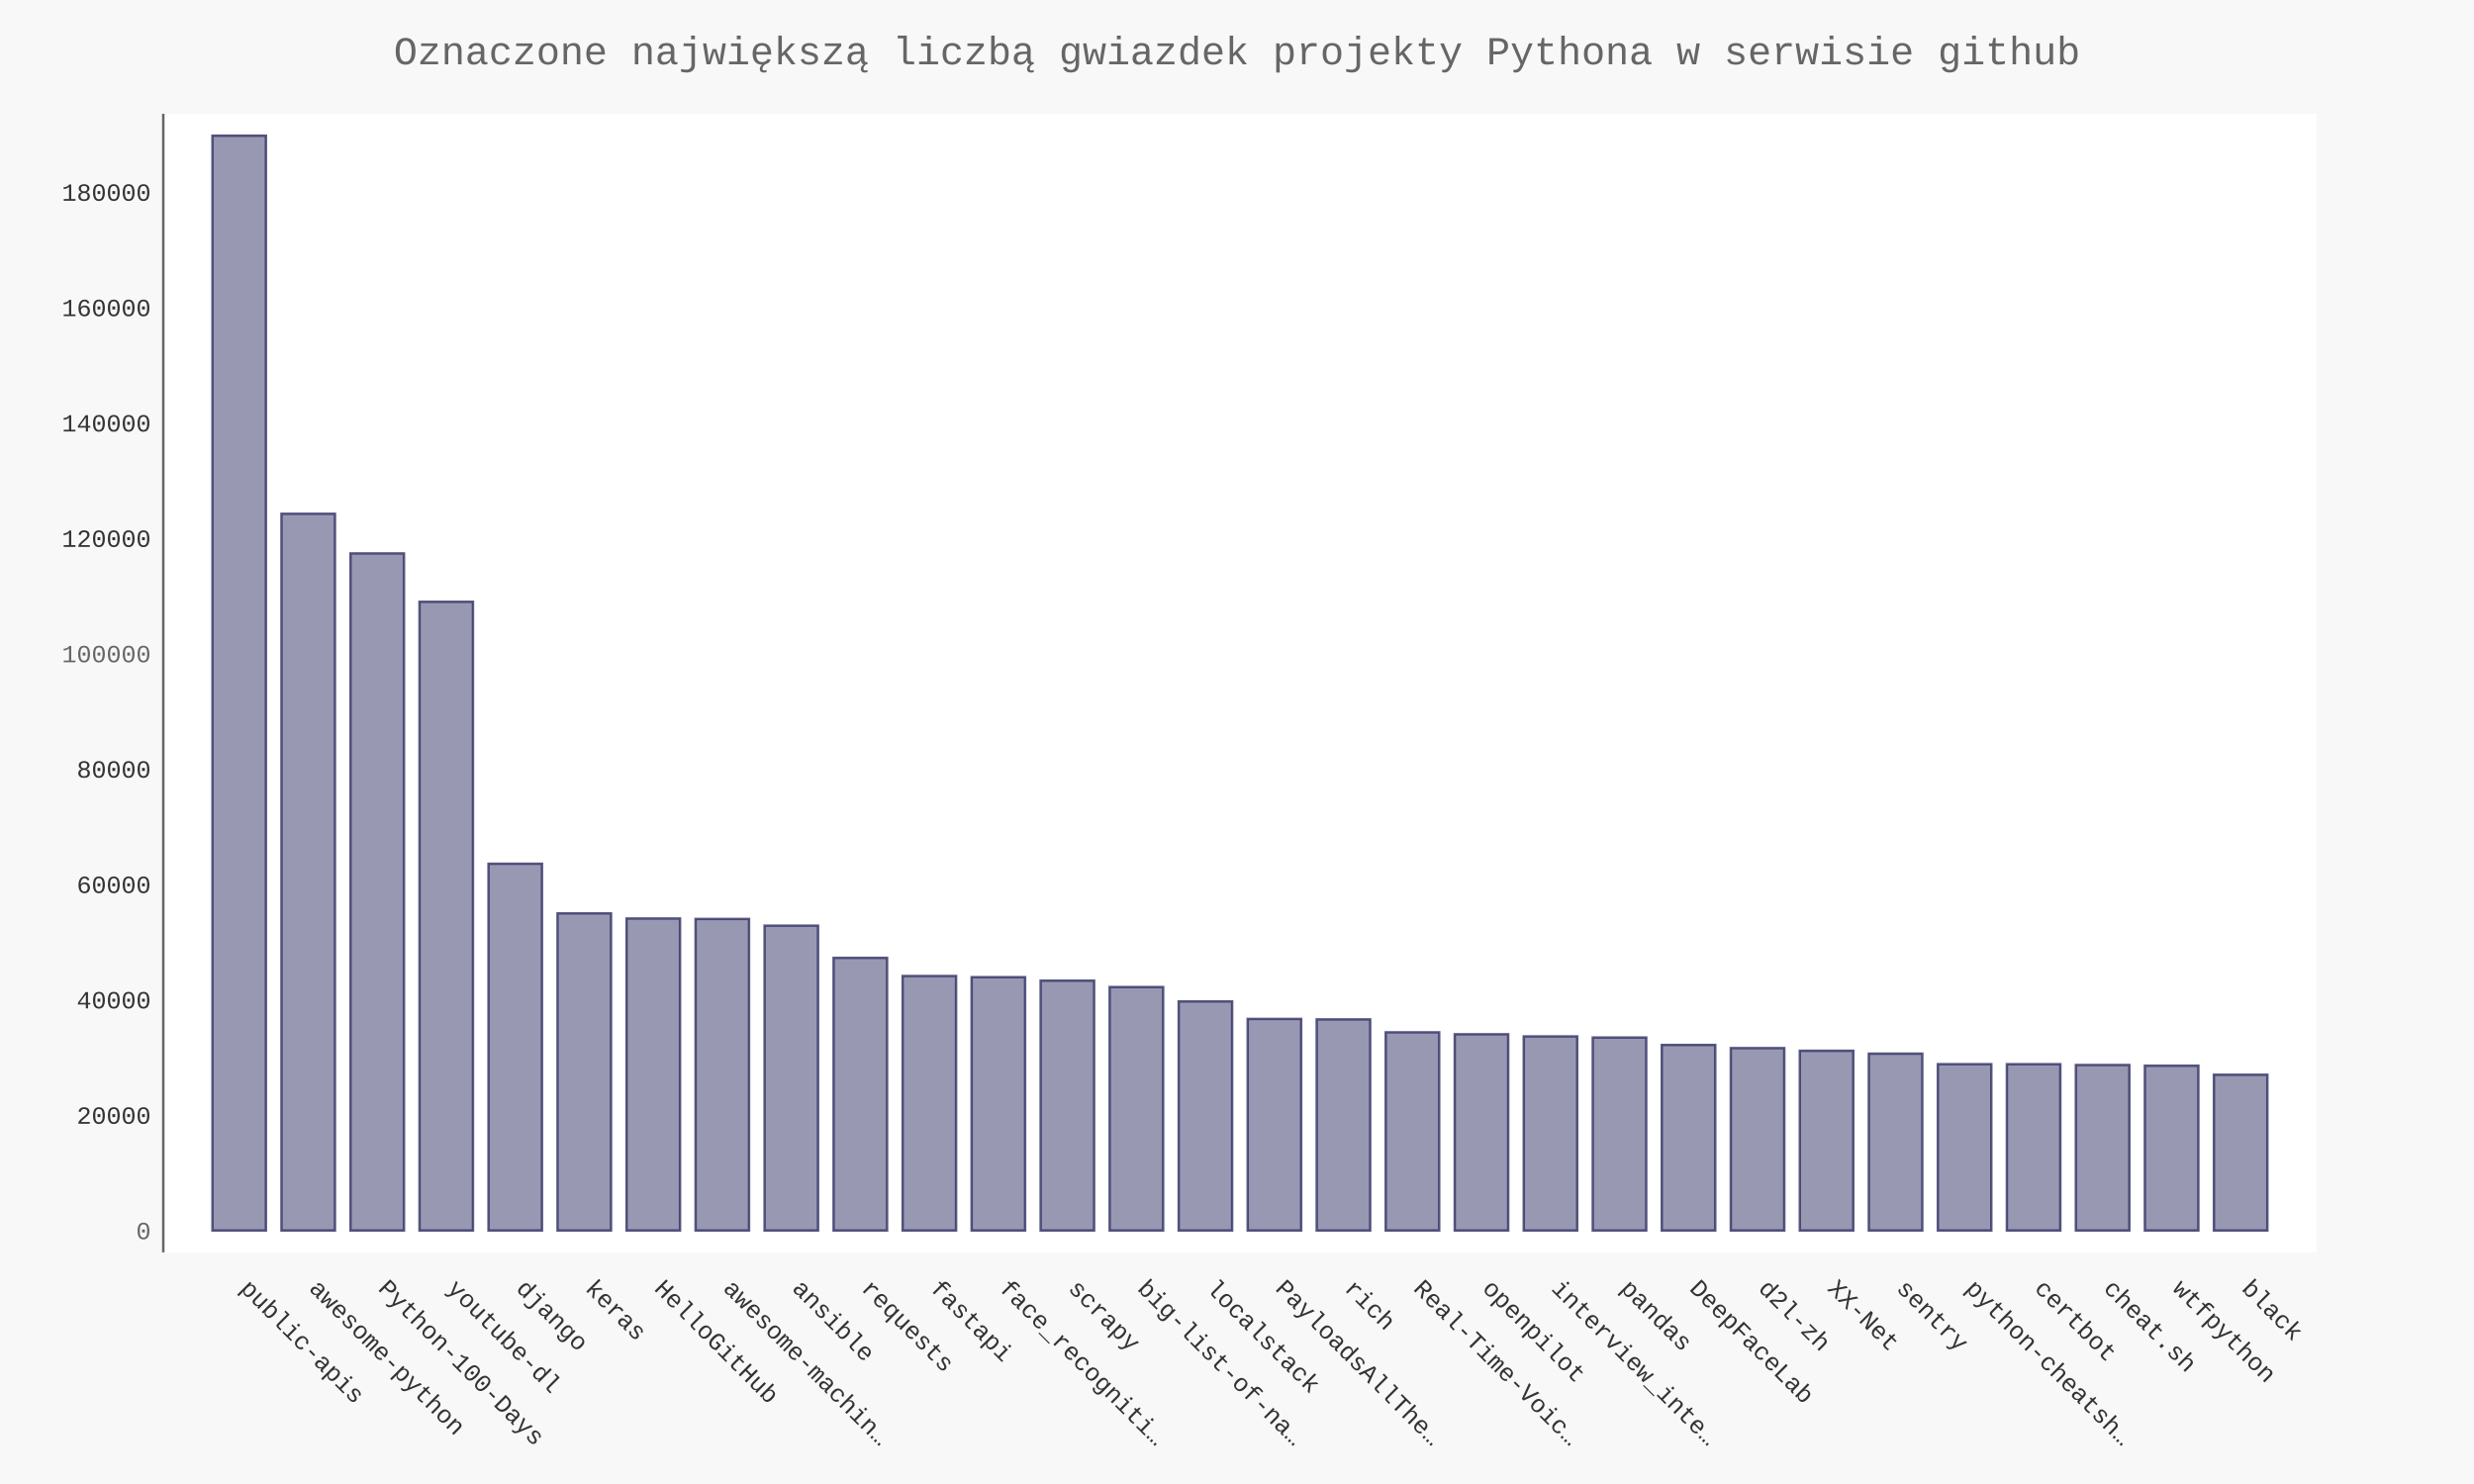
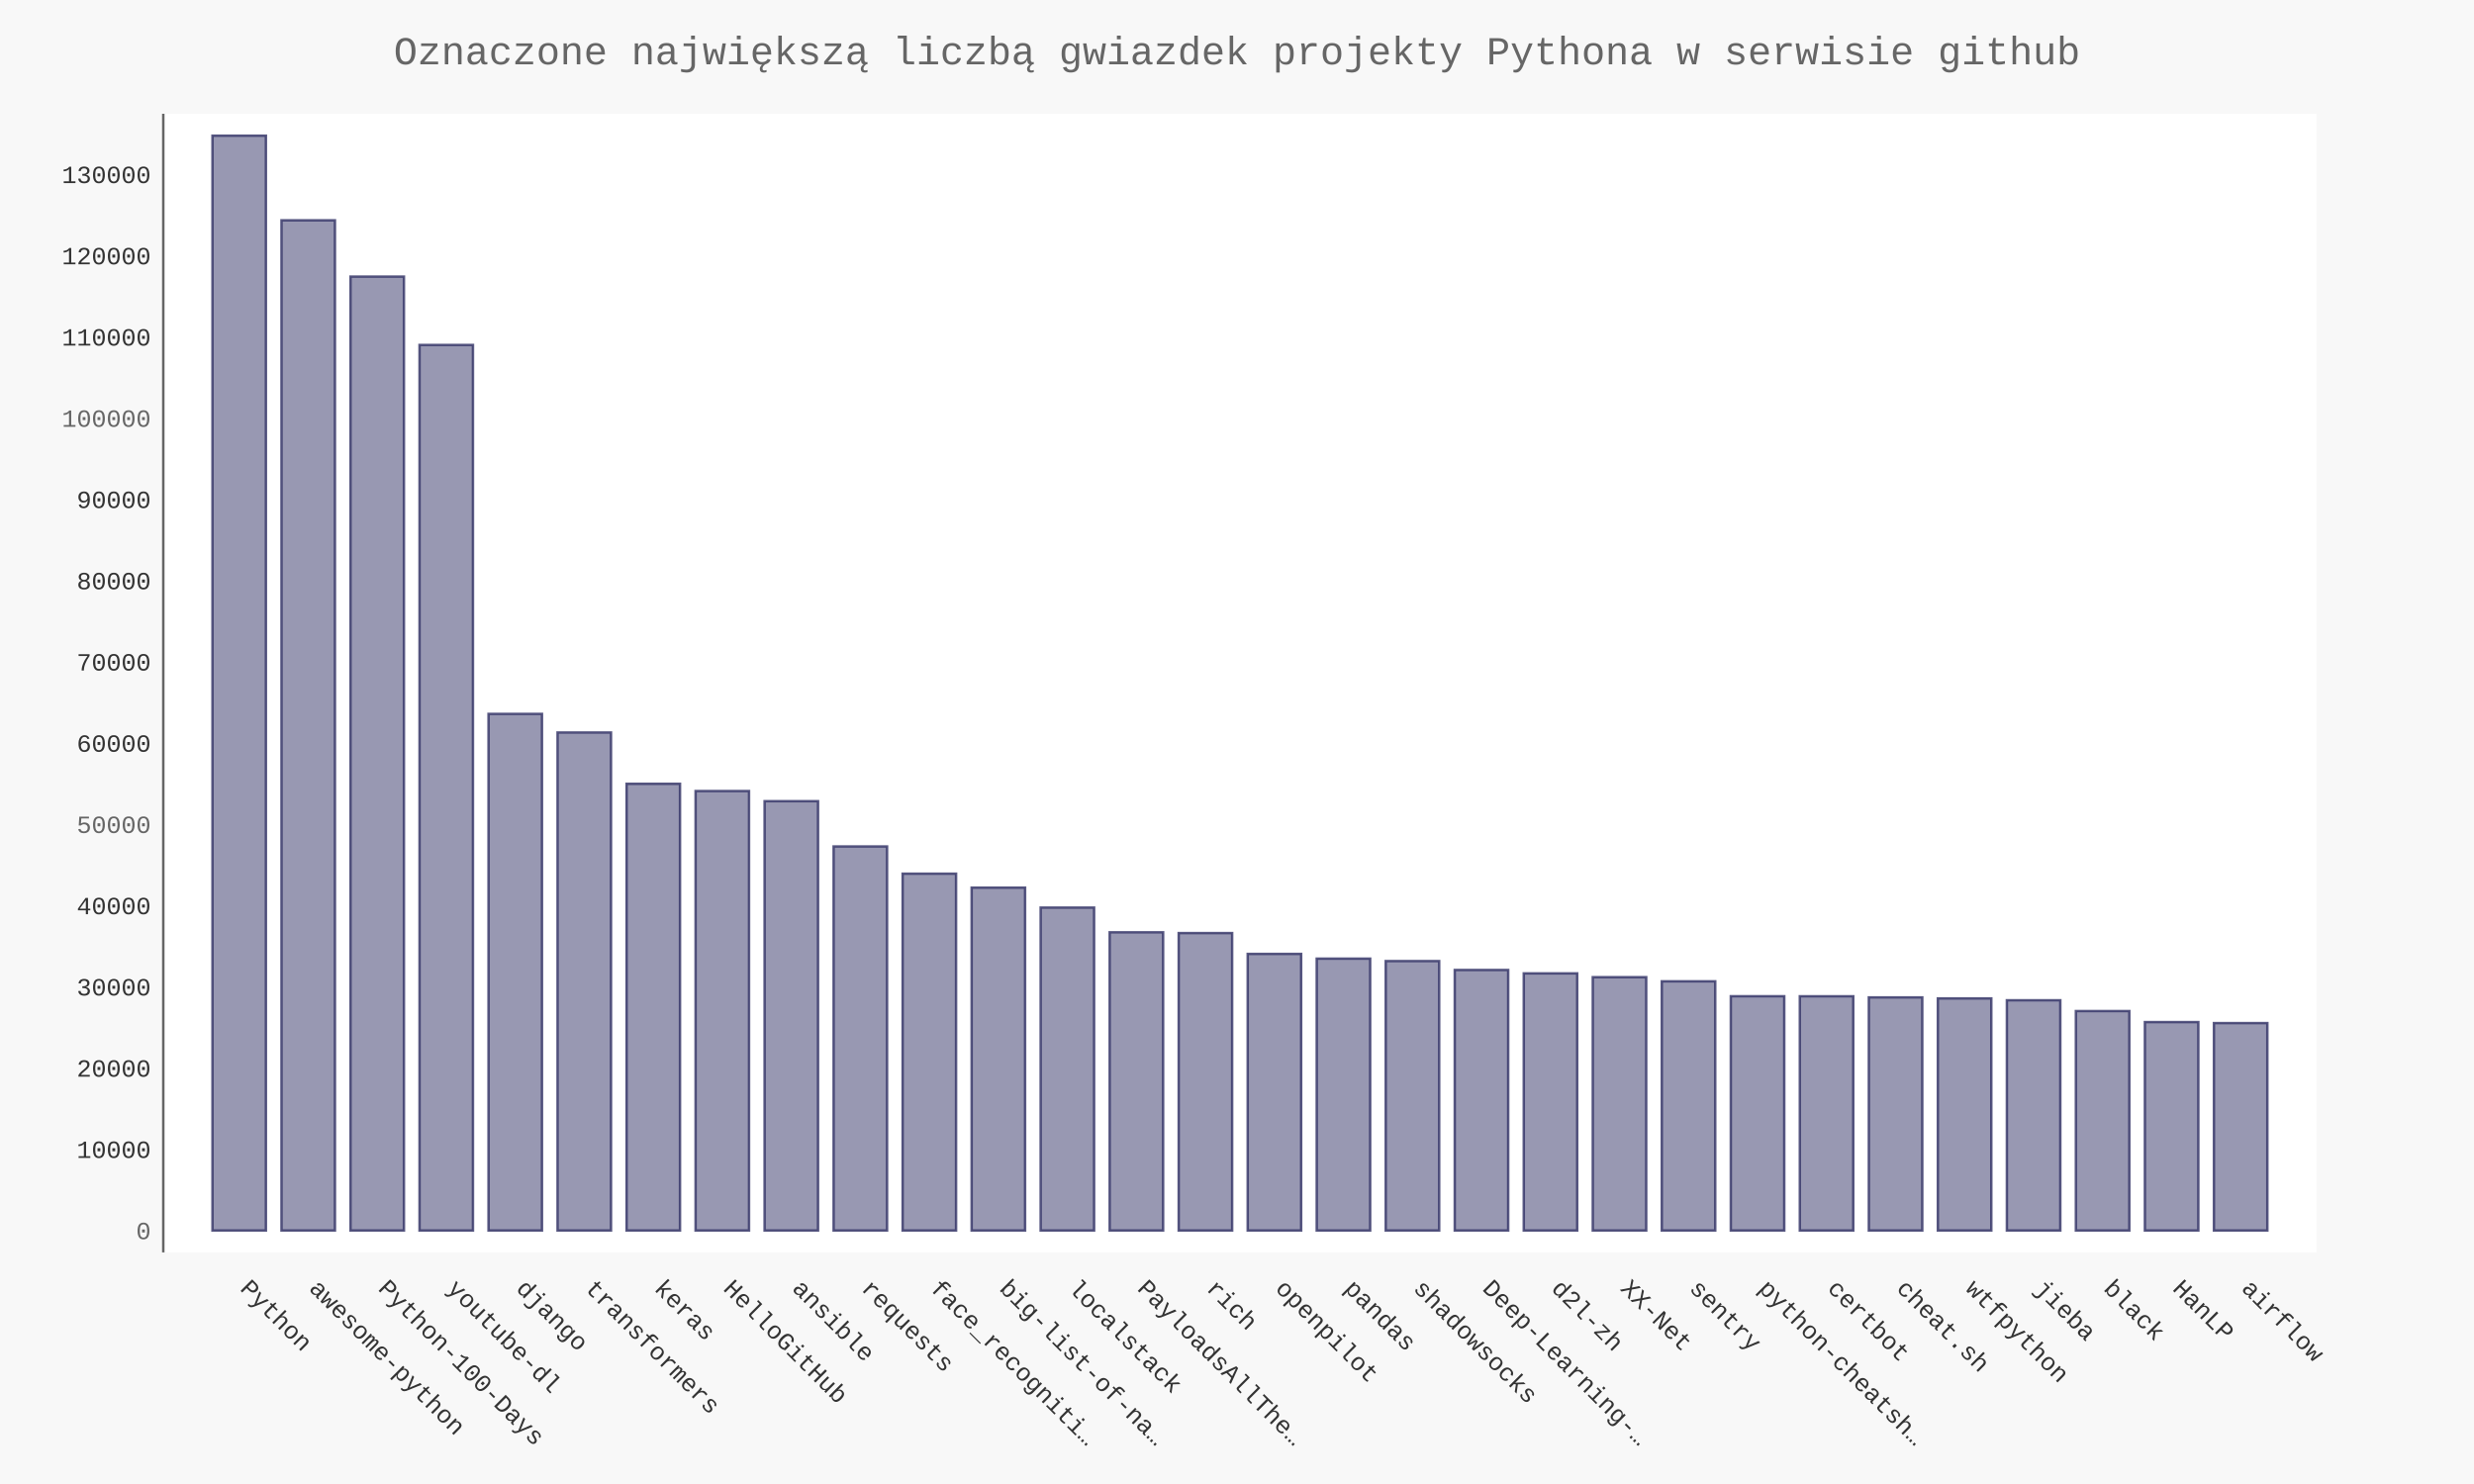
- <svg xmlns="http://www.w3.org/2000/svg" xmlns:xlink="http://www.w3.org/1999/xlink" id="chart-86db5db8-82ee-4f3c-b4d8-da5582f2ecb0" class="pygal-chart" viewBox="0 0 1000 600">
+ <svg xmlns="http://www.w3.org/2000/svg" xmlns:xlink="http://www.w3.org/1999/xlink" id="chart-9e545510-eeb1-4cbf-a4b5-f35a1300d2a5" class="pygal-chart" viewBox="0 0 1000 600">
  <defs>
-     <style type="text/css">#chart-86db5db8-82ee-4f3c-b4d8-da5582f2ecb0{-webkit-user-select:none;-webkit-font-smoothing:antialiased;font-family:Consolas,"Liberation Mono",Menlo,Courier,monospace}#chart-86db5db8-82ee-4f3c-b4d8-da5582f2ecb0 .title{font-family:Consolas,"Liberation Mono",Menlo,Courier,monospace;font-size:16px}#chart-86db5db8-82ee-4f3c-b4d8-da5582f2ecb0 .legends .legend text{font-family:Consolas,"Liberation Mono",Menlo,Courier,monospace;font-size:14px}#chart-86db5db8-82ee-4f3c-b4d8-da5582f2ecb0 .axis text{font-family:Consolas,"Liberation Mono",Menlo,Courier,monospace;font-size:10px}#chart-86db5db8-82ee-4f3c-b4d8-da5582f2ecb0 .axis text.major{font-family:Consolas,"Liberation Mono",Menlo,Courier,monospace;font-size:10px}#chart-86db5db8-82ee-4f3c-b4d8-da5582f2ecb0 .text-overlay text.value{font-family:Consolas,"Liberation Mono",Menlo,Courier,monospace;font-size:16px}#chart-86db5db8-82ee-4f3c-b4d8-da5582f2ecb0 .text-overlay text.label{font-family:Consolas,"Liberation Mono",Menlo,Courier,monospace;font-size:10px}#chart-86db5db8-82ee-4f3c-b4d8-da5582f2ecb0 .tooltip{font-family:Consolas,"Liberation Mono",Menlo,Courier,monospace;font-size:14px}#chart-86db5db8-82ee-4f3c-b4d8-da5582f2ecb0 text.no_data{font-family:Consolas,"Liberation Mono",Menlo,Courier,monospace;font-size:64px}
- #chart-86db5db8-82ee-4f3c-b4d8-da5582f2ecb0{background-color:#f8f8f8}#chart-86db5db8-82ee-4f3c-b4d8-da5582f2ecb0 path,#chart-86db5db8-82ee-4f3c-b4d8-da5582f2ecb0 line,#chart-86db5db8-82ee-4f3c-b4d8-da5582f2ecb0 rect,#chart-86db5db8-82ee-4f3c-b4d8-da5582f2ecb0 circle{-webkit-transition:250ms ease-in;-moz-transition:250ms ease-in;transition:250ms ease-in}#chart-86db5db8-82ee-4f3c-b4d8-da5582f2ecb0 .graph &gt; .background{fill:#f8f8f8}#chart-86db5db8-82ee-4f3c-b4d8-da5582f2ecb0 .plot &gt; .background{fill:#ffffff}#chart-86db5db8-82ee-4f3c-b4d8-da5582f2ecb0 .graph{fill:#333}#chart-86db5db8-82ee-4f3c-b4d8-da5582f2ecb0 text.no_data{fill:#666}#chart-86db5db8-82ee-4f3c-b4d8-da5582f2ecb0 .title{fill:#666}#chart-86db5db8-82ee-4f3c-b4d8-da5582f2ecb0 .legends .legend text{fill:#333}#chart-86db5db8-82ee-4f3c-b4d8-da5582f2ecb0 .legends .legend:hover text{fill:#666}#chart-86db5db8-82ee-4f3c-b4d8-da5582f2ecb0 .axis .line{stroke:#666}#chart-86db5db8-82ee-4f3c-b4d8-da5582f2ecb0 .axis .guide.line{stroke:rgba(0,0,0,0.5)}#chart-86db5db8-82ee-4f3c-b4d8-da5582f2ecb0 .axis .major.line{stroke:#333}#chart-86db5db8-82ee-4f3c-b4d8-da5582f2ecb0 .axis text.major{fill:#666}#chart-86db5db8-82ee-4f3c-b4d8-da5582f2ecb0 .axis.y .guides:hover .guide.line,#chart-86db5db8-82ee-4f3c-b4d8-da5582f2ecb0 .line-graph .axis.x .guides:hover .guide.line,#chart-86db5db8-82ee-4f3c-b4d8-da5582f2ecb0 .stackedline-graph .axis.x .guides:hover .guide.line,#chart-86db5db8-82ee-4f3c-b4d8-da5582f2ecb0 .xy-graph .axis.x .guides:hover .guide.line{stroke:#666}#chart-86db5db8-82ee-4f3c-b4d8-da5582f2ecb0 .axis .guides:hover text{fill:#666}#chart-86db5db8-82ee-4f3c-b4d8-da5582f2ecb0 .reactive{fill-opacity:.5;stroke-opacity:.8;stroke-width:1}#chart-86db5db8-82ee-4f3c-b4d8-da5582f2ecb0 .ci{stroke:#333}#chart-86db5db8-82ee-4f3c-b4d8-da5582f2ecb0 .reactive.active,#chart-86db5db8-82ee-4f3c-b4d8-da5582f2ecb0 .active .reactive{fill-opacity:.9;stroke-opacity:.9;stroke-width:4}#chart-86db5db8-82ee-4f3c-b4d8-da5582f2ecb0 .ci .reactive.active{stroke-width:1.5}#chart-86db5db8-82ee-4f3c-b4d8-da5582f2ecb0 .series text{fill:#666}#chart-86db5db8-82ee-4f3c-b4d8-da5582f2ecb0 .tooltip rect{fill:#ffffff;stroke:#666;-webkit-transition:opacity 250ms ease-in;-moz-transition:opacity 250ms ease-in;transition:opacity 250ms ease-in}#chart-86db5db8-82ee-4f3c-b4d8-da5582f2ecb0 .tooltip .label{fill:#333}#chart-86db5db8-82ee-4f3c-b4d8-da5582f2ecb0 .tooltip .label{fill:#333}#chart-86db5db8-82ee-4f3c-b4d8-da5582f2ecb0 .tooltip .legend{font-size:.8em;fill:rgba(0,0,0,0.5)}#chart-86db5db8-82ee-4f3c-b4d8-da5582f2ecb0 .tooltip .x_label{font-size:.6em;fill:#666}#chart-86db5db8-82ee-4f3c-b4d8-da5582f2ecb0 .tooltip .xlink{font-size:.5em;text-decoration:underline}#chart-86db5db8-82ee-4f3c-b4d8-da5582f2ecb0 .tooltip .value{font-size:1.5em}#chart-86db5db8-82ee-4f3c-b4d8-da5582f2ecb0 .bound{font-size:.5em}#chart-86db5db8-82ee-4f3c-b4d8-da5582f2ecb0 .max-value{font-size:.75em;fill:rgba(0,0,0,0.5)}#chart-86db5db8-82ee-4f3c-b4d8-da5582f2ecb0 .map-element{fill:#ffffff;stroke:rgba(0,0,0,0.5) !important}#chart-86db5db8-82ee-4f3c-b4d8-da5582f2ecb0 .map-element .reactive{fill-opacity:inherit;stroke-opacity:inherit}#chart-86db5db8-82ee-4f3c-b4d8-da5582f2ecb0 .color-0,#chart-86db5db8-82ee-4f3c-b4d8-da5582f2ecb0 .color-0 a:visited{stroke:#333366;fill:#333366}#chart-86db5db8-82ee-4f3c-b4d8-da5582f2ecb0 .text-overlay .color-0 text{fill:black}
- #chart-86db5db8-82ee-4f3c-b4d8-da5582f2ecb0 text.no_data{text-anchor:middle}#chart-86db5db8-82ee-4f3c-b4d8-da5582f2ecb0 .guide.line{fill:none}#chart-86db5db8-82ee-4f3c-b4d8-da5582f2ecb0 .centered{text-anchor:middle}#chart-86db5db8-82ee-4f3c-b4d8-da5582f2ecb0 .title{text-anchor:middle}#chart-86db5db8-82ee-4f3c-b4d8-da5582f2ecb0 .legends .legend text{fill-opacity:1}#chart-86db5db8-82ee-4f3c-b4d8-da5582f2ecb0 .axis.x text{text-anchor:middle}#chart-86db5db8-82ee-4f3c-b4d8-da5582f2ecb0 .axis.x:not(.web) text[transform]{text-anchor:start}#chart-86db5db8-82ee-4f3c-b4d8-da5582f2ecb0 .axis.x:not(.web) text[transform].backwards{text-anchor:end}#chart-86db5db8-82ee-4f3c-b4d8-da5582f2ecb0 .axis.y text{text-anchor:end}#chart-86db5db8-82ee-4f3c-b4d8-da5582f2ecb0 .axis.y text[transform].backwards{text-anchor:start}#chart-86db5db8-82ee-4f3c-b4d8-da5582f2ecb0 .axis.y2 text{text-anchor:start}#chart-86db5db8-82ee-4f3c-b4d8-da5582f2ecb0 .axis.y2 text[transform].backwards{text-anchor:end}#chart-86db5db8-82ee-4f3c-b4d8-da5582f2ecb0 .axis .guide.line{stroke-dasharray:4,4;stroke:black}#chart-86db5db8-82ee-4f3c-b4d8-da5582f2ecb0 .axis .major.guide.line{stroke-dasharray:6,6;stroke:black}#chart-86db5db8-82ee-4f3c-b4d8-da5582f2ecb0 .horizontal .axis.y .guide.line,#chart-86db5db8-82ee-4f3c-b4d8-da5582f2ecb0 .horizontal .axis.y2 .guide.line,#chart-86db5db8-82ee-4f3c-b4d8-da5582f2ecb0 .vertical .axis.x .guide.line{opacity:0}#chart-86db5db8-82ee-4f3c-b4d8-da5582f2ecb0 .horizontal .axis.always_show .guide.line,#chart-86db5db8-82ee-4f3c-b4d8-da5582f2ecb0 .vertical .axis.always_show .guide.line{opacity:1 !important}#chart-86db5db8-82ee-4f3c-b4d8-da5582f2ecb0 .axis.y .guides:hover .guide.line,#chart-86db5db8-82ee-4f3c-b4d8-da5582f2ecb0 .axis.y2 .guides:hover .guide.line,#chart-86db5db8-82ee-4f3c-b4d8-da5582f2ecb0 .axis.x .guides:hover .guide.line{opacity:1}#chart-86db5db8-82ee-4f3c-b4d8-da5582f2ecb0 .axis .guides:hover text{opacity:1}#chart-86db5db8-82ee-4f3c-b4d8-da5582f2ecb0 .nofill{fill:none}#chart-86db5db8-82ee-4f3c-b4d8-da5582f2ecb0 .subtle-fill{fill-opacity:.2}#chart-86db5db8-82ee-4f3c-b4d8-da5582f2ecb0 .dot{stroke-width:1px;fill-opacity:1;stroke-opacity:1}#chart-86db5db8-82ee-4f3c-b4d8-da5582f2ecb0 .dot.active{stroke-width:5px}#chart-86db5db8-82ee-4f3c-b4d8-da5582f2ecb0 .dot.negative{fill:transparent}#chart-86db5db8-82ee-4f3c-b4d8-da5582f2ecb0 text,#chart-86db5db8-82ee-4f3c-b4d8-da5582f2ecb0 tspan{stroke:none !important}#chart-86db5db8-82ee-4f3c-b4d8-da5582f2ecb0 .series text.active{opacity:1}#chart-86db5db8-82ee-4f3c-b4d8-da5582f2ecb0 .tooltip rect{fill-opacity:.95;stroke-width:.5}#chart-86db5db8-82ee-4f3c-b4d8-da5582f2ecb0 .tooltip text{fill-opacity:1}#chart-86db5db8-82ee-4f3c-b4d8-da5582f2ecb0 .showable{visibility:hidden}#chart-86db5db8-82ee-4f3c-b4d8-da5582f2ecb0 .showable.shown{visibility:visible}#chart-86db5db8-82ee-4f3c-b4d8-da5582f2ecb0 .gauge-background{fill:rgba(229,229,229,1);stroke:none}#chart-86db5db8-82ee-4f3c-b4d8-da5582f2ecb0 .bg-lines{stroke:#f8f8f8;stroke-width:2px}</style>
+     <style type="text/css">#chart-9e545510-eeb1-4cbf-a4b5-f35a1300d2a5{-webkit-user-select:none;-webkit-font-smoothing:antialiased;font-family:Consolas,"Liberation Mono",Menlo,Courier,monospace}#chart-9e545510-eeb1-4cbf-a4b5-f35a1300d2a5 .title{font-family:Consolas,"Liberation Mono",Menlo,Courier,monospace;font-size:16px}#chart-9e545510-eeb1-4cbf-a4b5-f35a1300d2a5 .legends .legend text{font-family:Consolas,"Liberation Mono",Menlo,Courier,monospace;font-size:14px}#chart-9e545510-eeb1-4cbf-a4b5-f35a1300d2a5 .axis text{font-family:Consolas,"Liberation Mono",Menlo,Courier,monospace;font-size:10px}#chart-9e545510-eeb1-4cbf-a4b5-f35a1300d2a5 .axis text.major{font-family:Consolas,"Liberation Mono",Menlo,Courier,monospace;font-size:10px}#chart-9e545510-eeb1-4cbf-a4b5-f35a1300d2a5 .text-overlay text.value{font-family:Consolas,"Liberation Mono",Menlo,Courier,monospace;font-size:16px}#chart-9e545510-eeb1-4cbf-a4b5-f35a1300d2a5 .text-overlay text.label{font-family:Consolas,"Liberation Mono",Menlo,Courier,monospace;font-size:10px}#chart-9e545510-eeb1-4cbf-a4b5-f35a1300d2a5 .tooltip{font-family:Consolas,"Liberation Mono",Menlo,Courier,monospace;font-size:14px}#chart-9e545510-eeb1-4cbf-a4b5-f35a1300d2a5 text.no_data{font-family:Consolas,"Liberation Mono",Menlo,Courier,monospace;font-size:64px}
+ #chart-9e545510-eeb1-4cbf-a4b5-f35a1300d2a5{background-color:#f8f8f8}#chart-9e545510-eeb1-4cbf-a4b5-f35a1300d2a5 path,#chart-9e545510-eeb1-4cbf-a4b5-f35a1300d2a5 line,#chart-9e545510-eeb1-4cbf-a4b5-f35a1300d2a5 rect,#chart-9e545510-eeb1-4cbf-a4b5-f35a1300d2a5 circle{-webkit-transition:250ms ease-in;-moz-transition:250ms ease-in;transition:250ms ease-in}#chart-9e545510-eeb1-4cbf-a4b5-f35a1300d2a5 .graph &gt; .background{fill:#f8f8f8}#chart-9e545510-eeb1-4cbf-a4b5-f35a1300d2a5 .plot &gt; .background{fill:#ffffff}#chart-9e545510-eeb1-4cbf-a4b5-f35a1300d2a5 .graph{fill:#333}#chart-9e545510-eeb1-4cbf-a4b5-f35a1300d2a5 text.no_data{fill:#666}#chart-9e545510-eeb1-4cbf-a4b5-f35a1300d2a5 .title{fill:#666}#chart-9e545510-eeb1-4cbf-a4b5-f35a1300d2a5 .legends .legend text{fill:#333}#chart-9e545510-eeb1-4cbf-a4b5-f35a1300d2a5 .legends .legend:hover text{fill:#666}#chart-9e545510-eeb1-4cbf-a4b5-f35a1300d2a5 .axis .line{stroke:#666}#chart-9e545510-eeb1-4cbf-a4b5-f35a1300d2a5 .axis .guide.line{stroke:rgba(0,0,0,0.5)}#chart-9e545510-eeb1-4cbf-a4b5-f35a1300d2a5 .axis .major.line{stroke:#333}#chart-9e545510-eeb1-4cbf-a4b5-f35a1300d2a5 .axis text.major{fill:#666}#chart-9e545510-eeb1-4cbf-a4b5-f35a1300d2a5 .axis.y .guides:hover .guide.line,#chart-9e545510-eeb1-4cbf-a4b5-f35a1300d2a5 .line-graph .axis.x .guides:hover .guide.line,#chart-9e545510-eeb1-4cbf-a4b5-f35a1300d2a5 .stackedline-graph .axis.x .guides:hover .guide.line,#chart-9e545510-eeb1-4cbf-a4b5-f35a1300d2a5 .xy-graph .axis.x .guides:hover .guide.line{stroke:#666}#chart-9e545510-eeb1-4cbf-a4b5-f35a1300d2a5 .axis .guides:hover text{fill:#666}#chart-9e545510-eeb1-4cbf-a4b5-f35a1300d2a5 .reactive{fill-opacity:.5;stroke-opacity:.8;stroke-width:1}#chart-9e545510-eeb1-4cbf-a4b5-f35a1300d2a5 .ci{stroke:#333}#chart-9e545510-eeb1-4cbf-a4b5-f35a1300d2a5 .reactive.active,#chart-9e545510-eeb1-4cbf-a4b5-f35a1300d2a5 .active .reactive{fill-opacity:.9;stroke-opacity:.9;stroke-width:4}#chart-9e545510-eeb1-4cbf-a4b5-f35a1300d2a5 .ci .reactive.active{stroke-width:1.5}#chart-9e545510-eeb1-4cbf-a4b5-f35a1300d2a5 .series text{fill:#666}#chart-9e545510-eeb1-4cbf-a4b5-f35a1300d2a5 .tooltip rect{fill:#ffffff;stroke:#666;-webkit-transition:opacity 250ms ease-in;-moz-transition:opacity 250ms ease-in;transition:opacity 250ms ease-in}#chart-9e545510-eeb1-4cbf-a4b5-f35a1300d2a5 .tooltip .label{fill:#333}#chart-9e545510-eeb1-4cbf-a4b5-f35a1300d2a5 .tooltip .label{fill:#333}#chart-9e545510-eeb1-4cbf-a4b5-f35a1300d2a5 .tooltip .legend{font-size:.8em;fill:rgba(0,0,0,0.5)}#chart-9e545510-eeb1-4cbf-a4b5-f35a1300d2a5 .tooltip .x_label{font-size:.6em;fill:#666}#chart-9e545510-eeb1-4cbf-a4b5-f35a1300d2a5 .tooltip .xlink{font-size:.5em;text-decoration:underline}#chart-9e545510-eeb1-4cbf-a4b5-f35a1300d2a5 .tooltip .value{font-size:1.5em}#chart-9e545510-eeb1-4cbf-a4b5-f35a1300d2a5 .bound{font-size:.5em}#chart-9e545510-eeb1-4cbf-a4b5-f35a1300d2a5 .max-value{font-size:.75em;fill:rgba(0,0,0,0.5)}#chart-9e545510-eeb1-4cbf-a4b5-f35a1300d2a5 .map-element{fill:#ffffff;stroke:rgba(0,0,0,0.5) !important}#chart-9e545510-eeb1-4cbf-a4b5-f35a1300d2a5 .map-element .reactive{fill-opacity:inherit;stroke-opacity:inherit}#chart-9e545510-eeb1-4cbf-a4b5-f35a1300d2a5 .color-0,#chart-9e545510-eeb1-4cbf-a4b5-f35a1300d2a5 .color-0 a:visited{stroke:#333366;fill:#333366}#chart-9e545510-eeb1-4cbf-a4b5-f35a1300d2a5 .text-overlay .color-0 text{fill:black}
+ #chart-9e545510-eeb1-4cbf-a4b5-f35a1300d2a5 text.no_data{text-anchor:middle}#chart-9e545510-eeb1-4cbf-a4b5-f35a1300d2a5 .guide.line{fill:none}#chart-9e545510-eeb1-4cbf-a4b5-f35a1300d2a5 .centered{text-anchor:middle}#chart-9e545510-eeb1-4cbf-a4b5-f35a1300d2a5 .title{text-anchor:middle}#chart-9e545510-eeb1-4cbf-a4b5-f35a1300d2a5 .legends .legend text{fill-opacity:1}#chart-9e545510-eeb1-4cbf-a4b5-f35a1300d2a5 .axis.x text{text-anchor:middle}#chart-9e545510-eeb1-4cbf-a4b5-f35a1300d2a5 .axis.x:not(.web) text[transform]{text-anchor:start}#chart-9e545510-eeb1-4cbf-a4b5-f35a1300d2a5 .axis.x:not(.web) text[transform].backwards{text-anchor:end}#chart-9e545510-eeb1-4cbf-a4b5-f35a1300d2a5 .axis.y text{text-anchor:end}#chart-9e545510-eeb1-4cbf-a4b5-f35a1300d2a5 .axis.y text[transform].backwards{text-anchor:start}#chart-9e545510-eeb1-4cbf-a4b5-f35a1300d2a5 .axis.y2 text{text-anchor:start}#chart-9e545510-eeb1-4cbf-a4b5-f35a1300d2a5 .axis.y2 text[transform].backwards{text-anchor:end}#chart-9e545510-eeb1-4cbf-a4b5-f35a1300d2a5 .axis .guide.line{stroke-dasharray:4,4;stroke:black}#chart-9e545510-eeb1-4cbf-a4b5-f35a1300d2a5 .axis .major.guide.line{stroke-dasharray:6,6;stroke:black}#chart-9e545510-eeb1-4cbf-a4b5-f35a1300d2a5 .horizontal .axis.y .guide.line,#chart-9e545510-eeb1-4cbf-a4b5-f35a1300d2a5 .horizontal .axis.y2 .guide.line,#chart-9e545510-eeb1-4cbf-a4b5-f35a1300d2a5 .vertical .axis.x .guide.line{opacity:0}#chart-9e545510-eeb1-4cbf-a4b5-f35a1300d2a5 .horizontal .axis.always_show .guide.line,#chart-9e545510-eeb1-4cbf-a4b5-f35a1300d2a5 .vertical .axis.always_show .guide.line{opacity:1 !important}#chart-9e545510-eeb1-4cbf-a4b5-f35a1300d2a5 .axis.y .guides:hover .guide.line,#chart-9e545510-eeb1-4cbf-a4b5-f35a1300d2a5 .axis.y2 .guides:hover .guide.line,#chart-9e545510-eeb1-4cbf-a4b5-f35a1300d2a5 .axis.x .guides:hover .guide.line{opacity:1}#chart-9e545510-eeb1-4cbf-a4b5-f35a1300d2a5 .axis .guides:hover text{opacity:1}#chart-9e545510-eeb1-4cbf-a4b5-f35a1300d2a5 .nofill{fill:none}#chart-9e545510-eeb1-4cbf-a4b5-f35a1300d2a5 .subtle-fill{fill-opacity:.2}#chart-9e545510-eeb1-4cbf-a4b5-f35a1300d2a5 .dot{stroke-width:1px;fill-opacity:1;stroke-opacity:1}#chart-9e545510-eeb1-4cbf-a4b5-f35a1300d2a5 .dot.active{stroke-width:5px}#chart-9e545510-eeb1-4cbf-a4b5-f35a1300d2a5 .dot.negative{fill:transparent}#chart-9e545510-eeb1-4cbf-a4b5-f35a1300d2a5 text,#chart-9e545510-eeb1-4cbf-a4b5-f35a1300d2a5 tspan{stroke:none !important}#chart-9e545510-eeb1-4cbf-a4b5-f35a1300d2a5 .series text.active{opacity:1}#chart-9e545510-eeb1-4cbf-a4b5-f35a1300d2a5 .tooltip rect{fill-opacity:.95;stroke-width:.5}#chart-9e545510-eeb1-4cbf-a4b5-f35a1300d2a5 .tooltip text{fill-opacity:1}#chart-9e545510-eeb1-4cbf-a4b5-f35a1300d2a5 .showable{visibility:hidden}#chart-9e545510-eeb1-4cbf-a4b5-f35a1300d2a5 .showable.shown{visibility:visible}#chart-9e545510-eeb1-4cbf-a4b5-f35a1300d2a5 .gauge-background{fill:rgba(229,229,229,1);stroke:none}#chart-9e545510-eeb1-4cbf-a4b5-f35a1300d2a5 .bg-lines{stroke:#f8f8f8;stroke-width:2px}</style>
  </defs>
  <g class="graph bar-graph vertical">
    <rect x="0" y="0" width="1000" height="600" class="background" />
    <g transform="translate(66, 46)" class="plot">
      <rect x="0" y="0" width="870.36" height="460.36" class="background" />
      <g class="axis y">
        <g class="guides">
          <text x="-5" y="455.007" class="major">0</text>
        </g>
        <g class="guides">
-           <text x="-5" y="408.358" class="">20000</text>
-         </g>
-         <g class="guides">
-           <text x="-5" y="361.709" class="">40000</text>
-         </g>
-         <g class="guides">
-           <text x="-5" y="315.06" class="">60000</text>
-         </g>
-         <g class="guides">
-           <text x="-5" y="268.412" class="">80000</text>
-         </g>
-         <g class="guides">
-           <text x="-5" y="221.763" class="major">100000</text>
-         </g>
-         <g class="guides">
-           <text x="-5" y="175.114" class="">120000</text>
-         </g>
-         <g class="guides">
-           <text x="-5" y="128.465" class="">140000</text>
-         </g>
-         <g class="guides">
-           <text x="-5" y="81.816" class="">160000</text>
-         </g>
-         <g class="guides">
-           <text x="-5" y="35.167" class="">180000</text>
+           <text x="-5" y="422.162" class="">10000</text>
+         </g>
+         <g class="guides">
+           <text x="-5" y="389.317" class="">20000</text>
+         </g>
+         <g class="guides">
+           <text x="-5" y="356.472" class="">30000</text>
+         </g>
+         <g class="guides">
+           <text x="-5" y="323.627" class="">40000</text>
+         </g>
+         <g class="guides">
+           <text x="-5" y="290.782" class="major">50000</text>
+         </g>
+         <g class="guides">
+           <text x="-5" y="257.936" class="">60000</text>
+         </g>
+         <g class="guides">
+           <text x="-5" y="225.091" class="">70000</text>
+         </g>
+         <g class="guides">
+           <text x="-5" y="192.246" class="">80000</text>
+         </g>
+         <g class="guides">
+           <text x="-5" y="159.401" class="">90000</text>
+         </g>
+         <g class="guides">
+           <text x="-5" y="126.556" class="major">100000</text>
+         </g>
+         <g class="guides">
+           <text x="-5" y="93.711" class="">110000</text>
+         </g>
+         <g class="guides">
+           <text x="-5" y="60.865" class="">120000</text>
+         </g>
+         <g class="guides">
+           <text x="-5" y="28.02" class="">130000</text>
        </g>
      </g>
      <g class="axis x">
        <path d="M0 0 v460.36" class="line" />
        <g class="guides">
          <path d="M30.686 0 v460.36" class="guide line" />
-           <text x="30.686" y="475.36" class="" transform="rotate(45 30.68578 475.3604)">public-apis</text>
+           <text x="30.686" y="475.36" class="" transform="rotate(45 30.68578 475.3604)">Python</text>
        </g>
        <g class="guides">
          <path d="M58.582 0 v460.36" class="guide line" />
          <text x="58.582" y="475.36" class="" transform="rotate(45 58.58195 475.3604)">awesome-python</text>
        </g>
        <g class="guides">
          <path d="M86.478 0 v460.36" class="guide line" />
          <text x="86.478" y="475.36" class="" transform="rotate(45 86.47812 475.3604)">Python-100-Days</text>
        </g>
        <g class="guides">
          <path d="M114.374 0 v460.36" class="guide line" />
          <text x="114.374" y="475.36" class="" transform="rotate(45 114.3743 475.3604)">youtube-dl</text>
        </g>
        <g class="guides">
          <path d="M142.27 0 v460.36" class="guide line" />
          <text x="142.27" y="475.36" class="" transform="rotate(45 142.2704 475.3604)">django</text>
        </g>
        <g class="guides">
          <path d="M170.167 0 v460.36" class="guide line" />
-           <text x="170.167" y="475.36" class="" transform="rotate(45 170.1666 475.3604)">keras</text>
+           <text x="170.167" y="475.36" class="" transform="rotate(45 170.1666 475.3604)">transformers</text>
        </g>
        <g class="guides">
          <path d="M198.063 0 v460.36" class="guide line" />
-           <text x="198.063" y="475.36" class="" transform="rotate(45 198.0628 475.3604)">HelloGitHub</text>
+           <text x="198.063" y="475.36" class="" transform="rotate(45 198.0628 475.3604)">keras</text>
        </g>
        <g class="guides">
          <path d="M225.959 0 v460.36" class="guide line" />
-           <text x="225.959" y="475.36" class="" transform="rotate(45 225.9589 475.3604)">awesome-machin…</text>
+           <text x="225.959" y="475.36" class="" transform="rotate(45 225.9589 475.3604)">HelloGitHub</text>
        </g>
        <g class="guides">
          <path d="M253.855 0 v460.36" class="guide line" />
          <text x="253.855" y="475.36" class="" transform="rotate(45 253.8551 475.3604)">ansible</text>
        </g>
        <g class="guides">
          <path d="M281.751 0 v460.36" class="guide line" />
          <text x="281.751" y="475.36" class="" transform="rotate(45 281.7513 475.3604)">requests</text>
        </g>
        <g class="guides">
          <path d="M309.647 0 v460.36" class="guide line" />
-           <text x="309.647" y="475.36" class="" transform="rotate(45 309.6474 475.3604)">fastapi</text>
+           <text x="309.647" y="475.36" class="" transform="rotate(45 309.6474 475.3604)">face_recogniti…</text>
        </g>
        <g class="guides">
          <path d="M337.544 0 v460.36" class="guide line" />
-           <text x="337.544" y="475.36" class="" transform="rotate(45 337.5436 475.3604)">face_recogniti…</text>
+           <text x="337.544" y="475.36" class="" transform="rotate(45 337.5436 475.3604)">big-list-of-na…</text>
        </g>
        <g class="guides">
          <path d="M365.44 0 v460.36" class="guide line" />
-           <text x="365.44" y="475.36" class="" transform="rotate(45 365.4398 475.3604)">scrapy</text>
+           <text x="365.44" y="475.36" class="" transform="rotate(45 365.4398 475.3604)">localstack</text>
        </g>
        <g class="guides">
          <path d="M393.336 0 v460.36" class="guide line" />
-           <text x="393.336" y="475.36" class="" transform="rotate(45 393.3359 475.3604)">big-list-of-na…</text>
+           <text x="393.336" y="475.36" class="" transform="rotate(45 393.3359 475.3604)">PayloadsAllThe…</text>
        </g>
        <g class="guides">
          <path d="M421.232 0 v460.36" class="guide line" />
-           <text x="421.232" y="475.36" class="" transform="rotate(45 421.2321 475.3604)">localstack</text>
+           <text x="421.232" y="475.36" class="" transform="rotate(45 421.2321 475.3604)">rich</text>
        </g>
        <g class="guides">
          <path d="M449.128 0 v460.36" class="guide line" />
-           <text x="449.128" y="475.36" class="" transform="rotate(45 449.1283 475.3604)">PayloadsAllThe…</text>
+           <text x="449.128" y="475.36" class="" transform="rotate(45 449.1283 475.3604)">openpilot</text>
        </g>
        <g class="guides">
          <path d="M477.024 0 v460.36" class="guide line" />
-           <text x="477.024" y="475.36" class="" transform="rotate(45 477.0244 475.3604)">rich</text>
+           <text x="477.024" y="475.36" class="" transform="rotate(45 477.0244 475.3604)">pandas</text>
        </g>
        <g class="guides">
          <path d="M504.921 0 v460.36" class="guide line" />
-           <text x="504.921" y="475.36" class="" transform="rotate(45 504.9206 475.3604)">Real-Time-Voic…</text>
+           <text x="504.921" y="475.36" class="" transform="rotate(45 504.9206 475.3604)">shadowsocks</text>
        </g>
        <g class="guides">
          <path d="M532.817 0 v460.36" class="guide line" />
-           <text x="532.817" y="475.36" class="" transform="rotate(45 532.8168 475.3604)">openpilot</text>
+           <text x="532.817" y="475.36" class="" transform="rotate(45 532.8168 475.3604)">Deep-Learning-…</text>
        </g>
        <g class="guides">
          <path d="M560.713 0 v460.36" class="guide line" />
-           <text x="560.713" y="475.36" class="" transform="rotate(45 560.7129 475.3604)">interview_inte…</text>
+           <text x="560.713" y="475.36" class="" transform="rotate(45 560.7129 475.3604)">d2l-zh</text>
        </g>
        <g class="guides">
          <path d="M588.609 0 v460.36" class="guide line" />
-           <text x="588.609" y="475.36" class="" transform="rotate(45 588.6091 475.3604)">pandas</text>
+           <text x="588.609" y="475.36" class="" transform="rotate(45 588.6091 475.3604)">XX-Net</text>
        </g>
        <g class="guides">
          <path d="M616.505 0 v460.36" class="guide line" />
-           <text x="616.505" y="475.36" class="" transform="rotate(45 616.5053 475.3604)">DeepFaceLab</text>
+           <text x="616.505" y="475.36" class="" transform="rotate(45 616.5053 475.3604)">sentry</text>
        </g>
        <g class="guides">
          <path d="M644.401 0 v460.36" class="guide line" />
-           <text x="644.401" y="475.36" class="" transform="rotate(45 644.4014 475.3604)">d2l-zh</text>
+           <text x="644.401" y="475.36" class="" transform="rotate(45 644.4014 475.3604)">python-cheatsh…</text>
        </g>
        <g class="guides">
          <path d="M672.298 0 v460.36" class="guide line" />
-           <text x="672.298" y="475.36" class="" transform="rotate(45 672.2976 475.3604)">XX-Net</text>
+           <text x="672.298" y="475.36" class="" transform="rotate(45 672.2976 475.3604)">certbot</text>
        </g>
        <g class="guides">
          <path d="M700.194 0 v460.36" class="guide line" />
-           <text x="700.194" y="475.36" class="" transform="rotate(45 700.1938 475.3604)">sentry</text>
+           <text x="700.194" y="475.36" class="" transform="rotate(45 700.1938 475.3604)">cheat.sh</text>
        </g>
        <g class="guides">
          <path d="M728.09 0 v460.36" class="guide line" />
-           <text x="728.09" y="475.36" class="" transform="rotate(45 728.0899 475.3604)">python-cheatsh…</text>
+           <text x="728.09" y="475.36" class="" transform="rotate(45 728.0899 475.3604)">wtfpython</text>
        </g>
        <g class="guides">
          <path d="M755.986 0 v460.36" class="guide line" />
-           <text x="755.986" y="475.36" class="" transform="rotate(45 755.9861 475.3604)">certbot</text>
+           <text x="755.986" y="475.36" class="" transform="rotate(45 755.9861 475.3604)">jieba</text>
        </g>
        <g class="guides">
          <path d="M783.882 0 v460.36" class="guide line" />
-           <text x="783.882" y="475.36" class="" transform="rotate(45 783.8823 475.3604)">cheat.sh</text>
+           <text x="783.882" y="475.36" class="" transform="rotate(45 783.8823 475.3604)">black</text>
        </g>
        <g class="guides">
          <path d="M811.778 0 v460.36" class="guide line" />
-           <text x="811.778" y="475.36" class="" transform="rotate(45 811.7784 475.3604)">wtfpython</text>
+           <text x="811.778" y="475.36" class="" transform="rotate(45 811.7784 475.3604)">HanLP</text>
        </g>
        <g class="guides">
          <path d="M839.675 0 v460.36" class="guide line" />
-           <text x="839.675" y="475.36" class="" transform="rotate(45 839.6746 475.3604)">black</text>
+           <text x="839.675" y="475.36" class="" transform="rotate(45 839.6746 475.3604)">airflow</text>
        </g>
      </g>
      <g class="series serie-0 color-0">
        <g class="bars">
          <g class="bar">
-             <a target="_blank" xlink:href="https://github.com/public-apis/public-apis">
+             <a target="_blank" xlink:href="https://github.com/TheAlgorithms/Python">
              <rect x="19.884" y="8.853" rx="0" ry="0" width="21.603" height="442.654" class="rect reactive tooltip-trigger" />
            </a>
          </g>
          <g class="bar">
            <a target="_blank" xlink:href="https://github.com/vinta/awesome-python">
-               <rect x="47.781" y="161.731" rx="0" ry="0" width="21.603" height="289.776" class="rect reactive tooltip-trigger" />
+               <rect x="47.781" y="43.074" rx="0" ry="0" width="21.603" height="408.433" class="rect reactive tooltip-trigger" />
            </a>
          </g>
          <g class="bar">
            <a target="_blank" xlink:href="https://github.com/jackfrued/Python-100-Days">
-               <rect x="75.677" y="177.76" rx="0" ry="0" width="21.603" height="273.748" class="rect reactive tooltip-trigger" />
+               <rect x="75.677" y="65.833" rx="0" ry="0" width="21.603" height="385.674" class="rect reactive tooltip-trigger" />
            </a>
          </g>
          <g class="bar">
            <a target="_blank" xlink:href="https://github.com/ytdl-org/youtube-dl">
-               <rect x="103.573" y="197.313" rx="0" ry="0" width="21.603" height="254.195" class="rect reactive tooltip-trigger" />
+               <rect x="103.573" y="93.469" rx="0" ry="0" width="21.603" height="358.039" class="rect reactive tooltip-trigger" />
            </a>
          </g>
          <g class="bar">
            <a target="_blank" xlink:href="https://github.com/django/django">
-               <rect x="131.469" y="303.222" rx="0" ry="0" width="21.603" height="148.285" class="rect reactive tooltip-trigger" />
+               <rect x="131.469" y="242.635" rx="0" ry="0" width="21.603" height="208.872" class="rect reactive tooltip-trigger" />
+             </a>
+           </g>
+           <g class="bar">
+             <a target="_blank" xlink:href="https://github.com/huggingface/transformers">
+               <rect x="159.365" y="250.16" rx="0" ry="0" width="21.603" height="201.347" class="rect reactive tooltip-trigger" />
            </a>
          </g>
          <g class="bar">
            <a target="_blank" xlink:href="https://github.com/keras-team/keras">
-               <rect x="159.365" y="323.279" rx="0" ry="0" width="21.603" height="128.229" class="rect reactive tooltip-trigger" />
+               <rect x="187.261" y="270.898" rx="0" ry="0" width="21.603" height="180.609" class="rect reactive tooltip-trigger" />
            </a>
          </g>
          <g class="bar">
            <a target="_blank" xlink:href="https://github.com/521xueweihan/HelloGitHub">
-               <rect x="187.261" y="325.362" rx="0" ry="0" width="21.603" height="126.146" class="rect reactive tooltip-trigger" />
-             </a>
-           </g>
-           <g class="bar">
-             <a target="_blank" xlink:href="https://github.com/josephmisiti/awesome-machine-learning">
-               <rect x="215.158" y="325.546" rx="0" ry="0" width="21.603" height="125.961" class="rect reactive tooltip-trigger" />
+               <rect x="215.158" y="273.828" rx="0" ry="0" width="21.603" height="177.679" class="rect reactive tooltip-trigger" />
            </a>
          </g>
          <g class="bar">
            <a target="_blank" xlink:href="https://github.com/ansible/ansible">
-               <rect x="243.054" y="328.258" rx="0" ry="0" width="21.603" height="123.249" class="rect reactive tooltip-trigger" />
+               <rect x="243.054" y="277.927" rx="0" ry="0" width="21.603" height="173.58" class="rect reactive tooltip-trigger" />
            </a>
          </g>
          <g class="bar">
            <a target="_blank" xlink:href="https://github.com/psf/requests">
-               <rect x="270.95" y="341.274" rx="0" ry="0" width="21.603" height="110.234" class="rect reactive tooltip-trigger" />
-             </a>
-           </g>
-           <g class="bar">
-             <a target="_blank" xlink:href="https://github.com/tiangolo/fastapi">
-               <rect x="298.846" y="348.618" rx="0" ry="0" width="21.603" height="102.889" class="rect reactive tooltip-trigger" />
+               <rect x="270.95" y="296.235" rx="0" ry="0" width="21.603" height="155.272" class="rect reactive tooltip-trigger" />
            </a>
          </g>
          <g class="bar">
            <a target="_blank" xlink:href="https://github.com/ageitgey/face_recognition">
-               <rect x="326.742" y="349.083" rx="0" ry="0" width="21.603" height="102.425" class="rect reactive tooltip-trigger" />
-             </a>
-           </g>
-           <g class="bar">
-             <a target="_blank" xlink:href="https://github.com/scrapy/scrapy">
-               <rect x="354.638" y="350.491" rx="0" ry="0" width="21.603" height="101.016" class="rect reactive tooltip-trigger" />
+               <rect x="298.846" y="307.238" rx="0" ry="0" width="21.603" height="144.269" class="rect reactive tooltip-trigger" />
            </a>
          </g>
          <g class="bar">
            <a target="_blank" xlink:href="https://github.com/minimaxir/big-list-of-naughty-strings">
-               <rect x="382.535" y="353.08" rx="0" ry="0" width="21.603" height="98.427" class="rect reactive tooltip-trigger" />
+               <rect x="326.742" y="312.891" rx="0" ry="0" width="21.603" height="138.616" class="rect reactive tooltip-trigger" />
            </a>
          </g>
          <g class="bar">
            <a target="_blank" xlink:href="https://github.com/localstack/localstack">
-               <rect x="410.431" y="358.888" rx="0" ry="0" width="21.603" height="92.619" class="rect reactive tooltip-trigger" />
+               <rect x="354.638" y="320.951" rx="0" ry="0" width="21.603" height="130.556" class="rect reactive tooltip-trigger" />
            </a>
          </g>
          <g class="bar">
            <a target="_blank" xlink:href="https://github.com/swisskyrepo/PayloadsAllTheThings">
-               <rect x="438.327" y="365.965" rx="0" ry="0" width="21.603" height="85.543" class="rect reactive tooltip-trigger" />
+               <rect x="382.535" y="330.936" rx="0" ry="0" width="21.603" height="120.571" class="rect reactive tooltip-trigger" />
            </a>
          </g>
          <g class="bar">
            <a target="_blank" xlink:href="https://github.com/Textualize/rich">
-               <rect x="466.223" y="366.154" rx="0" ry="0" width="21.603" height="85.354" class="rect reactive tooltip-trigger" />
-             </a>
-           </g>
-           <g class="bar">
-             <a target="_blank" xlink:href="https://github.com/CorentinJ/Real-Time-Voice-Cloning">
-               <rect x="494.119" y="371.39" rx="0" ry="0" width="21.603" height="80.117" class="rect reactive tooltip-trigger" />
+               <rect x="410.431" y="331.248" rx="0" ry="0" width="21.603" height="120.259" class="rect reactive tooltip-trigger" />
            </a>
          </g>
          <g class="bar">
            <a target="_blank" xlink:href="https://github.com/commaai/openpilot">
-               <rect x="522.015" y="372.171" rx="0" ry="0" width="21.603" height="79.336" class="rect reactive tooltip-trigger" />
-             </a>
-           </g>
-           <g class="bar">
-             <a target="_blank" xlink:href="https://github.com/0voice/interview_internal_reference">
-               <rect x="549.912" y="373.041" rx="0" ry="0" width="21.603" height="78.466" class="rect reactive tooltip-trigger" />
+               <rect x="438.327" y="339.676" rx="0" ry="0" width="21.603" height="111.831" class="rect reactive tooltip-trigger" />
            </a>
          </g>
          <g class="bar">
            <a target="_blank" xlink:href="https://github.com/pandas-dev/pandas">
-               <rect x="577.808" y="373.492" rx="0" ry="0" width="21.603" height="78.016" class="rect reactive tooltip-trigger" />
-             </a>
-           </g>
-           <g class="bar">
-             <a target="_blank" xlink:href="https://github.com/iperov/DeepFaceLab">
-               <rect x="605.704" y="376.491" rx="0" ry="0" width="21.603" height="75.016" class="rect reactive tooltip-trigger" />
+               <rect x="466.223" y="341.588" rx="0" ry="0" width="21.603" height="109.92" class="rect reactive tooltip-trigger" />
+             </a>
+           </g>
+           <g class="bar">
+             <a target="_blank" xlink:href="https://github.com/shadowsocks/shadowsocks">
+               <rect x="494.119" y="342.573" rx="0" ry="0" width="21.603" height="108.934" class="rect reactive tooltip-trigger" />
+             </a>
+           </g>
+           <g class="bar">
+             <a target="_blank" xlink:href="https://github.com/floodsung/Deep-Learning-Papers-Reading-Roadmap">
+               <rect x="522.015" y="346.176" rx="0" ry="0" width="21.603" height="105.331" class="rect reactive tooltip-trigger" />
            </a>
          </g>
          <g class="bar">
            <a target="_blank" xlink:href="https://github.com/d2l-ai/d2l-zh">
-               <rect x="633.6" y="377.762" rx="0" ry="0" width="21.603" height="73.745" class="rect reactive tooltip-trigger" />
+               <rect x="549.912" y="347.549" rx="0" ry="0" width="21.603" height="103.958" class="rect reactive tooltip-trigger" />
            </a>
          </g>
          <g class="bar">
            <a target="_blank" xlink:href="https://github.com/XX-net/XX-Net">
-               <rect x="661.496" y="378.833" rx="0" ry="0" width="21.603" height="72.674" class="rect reactive tooltip-trigger" />
+               <rect x="577.808" y="349.086" rx="0" ry="0" width="21.603" height="102.421" class="rect reactive tooltip-trigger" />
            </a>
          </g>
          <g class="bar">
            <a target="_blank" xlink:href="https://github.com/getsentry/sentry">
-               <rect x="689.392" y="380.001" rx="0" ry="0" width="21.603" height="71.506" class="rect reactive tooltip-trigger" />
+               <rect x="605.704" y="350.758" rx="0" ry="0" width="21.603" height="100.749" class="rect reactive tooltip-trigger" />
            </a>
          </g>
          <g class="bar">
            <a target="_blank" xlink:href="https://github.com/gto76/python-cheatsheet">
-               <rect x="717.289" y="384.261" rx="0" ry="0" width="21.603" height="67.247" class="rect reactive tooltip-trigger" />
+               <rect x="633.6" y="356.788" rx="0" ry="0" width="21.603" height="94.719" class="rect reactive tooltip-trigger" />
            </a>
          </g>
          <g class="bar">
            <a target="_blank" xlink:href="https://github.com/certbot/certbot">
-               <rect x="745.185" y="384.272" rx="0" ry="0" width="21.603" height="67.235" class="rect reactive tooltip-trigger" />
+               <rect x="661.496" y="356.802" rx="0" ry="0" width="21.603" height="94.706" class="rect reactive tooltip-trigger" />
            </a>
          </g>
          <g class="bar">
            <a target="_blank" xlink:href="https://github.com/chubin/cheat.sh">
-               <rect x="773.081" y="384.596" rx="0" ry="0" width="21.603" height="66.911" class="rect reactive tooltip-trigger" />
+               <rect x="689.392" y="357.255" rx="0" ry="0" width="21.603" height="94.252" class="rect reactive tooltip-trigger" />
            </a>
          </g>
          <g class="bar">
            <a target="_blank" xlink:href="https://github.com/satwikkansal/wtfpython">
-               <rect x="800.977" y="384.881" rx="0" ry="0" width="21.603" height="66.626" class="rect reactive tooltip-trigger" />
+               <rect x="717.289" y="357.665" rx="0" ry="0" width="21.603" height="93.842" class="rect reactive tooltip-trigger" />
+             </a>
+           </g>
+           <g class="bar">
+             <a target="_blank" xlink:href="https://github.com/fxsjy/jieba">
+               <rect x="745.185" y="358.414" rx="0" ry="0" width="21.603" height="93.093" class="rect reactive tooltip-trigger" />
            </a>
          </g>
          <g class="bar">
            <a target="_blank" xlink:href="https://github.com/psf/black">
-               <rect x="828.873" y="388.538" rx="0" ry="0" width="21.603" height="62.969" class="rect reactive tooltip-trigger" />
+               <rect x="773.081" y="362.779" rx="0" ry="0" width="21.603" height="88.728" class="rect reactive tooltip-trigger" />
+             </a>
+           </g>
+           <g class="bar">
+             <a target="_blank" xlink:href="https://github.com/hankcs/HanLP">
+               <rect x="800.977" y="367.236" rx="0" ry="0" width="21.603" height="84.271" class="rect reactive tooltip-trigger" />
+             </a>
+           </g>
+           <g class="bar">
+             <a target="_blank" xlink:href="https://github.com/apache/airflow">
+               <rect x="828.873" y="367.64" rx="0" ry="0" width="21.603" height="83.867" class="rect reactive tooltip-trigger" />
            </a>
          </g>
        </g>
      </g>
    </g>
    <g class="titles">
      <text x="500.0" y="26" class="title plot_title">Oznaczone największą liczbą gwiazdek projekty Pythona w serwisie github</text>
    </g>
    <g transform="translate(66, 46)" class="plot overlay">
      <g class="series serie-0 color-0" />
    </g>
    <g transform="translate(66, 46)" class="plot text-overlay">
      <g class="series serie-0 color-0" />
    </g>
    <g transform="translate(66, 46)" class="plot tooltip-overlay">
      <g transform="translate(0 0)" style="opacity: 0" class="tooltip">
        <rect rx="0" ry="0" width="0" height="0" class="tooltip-box" />
        <g class="text" />
      </g>
    </g>
  </g>
</svg>
